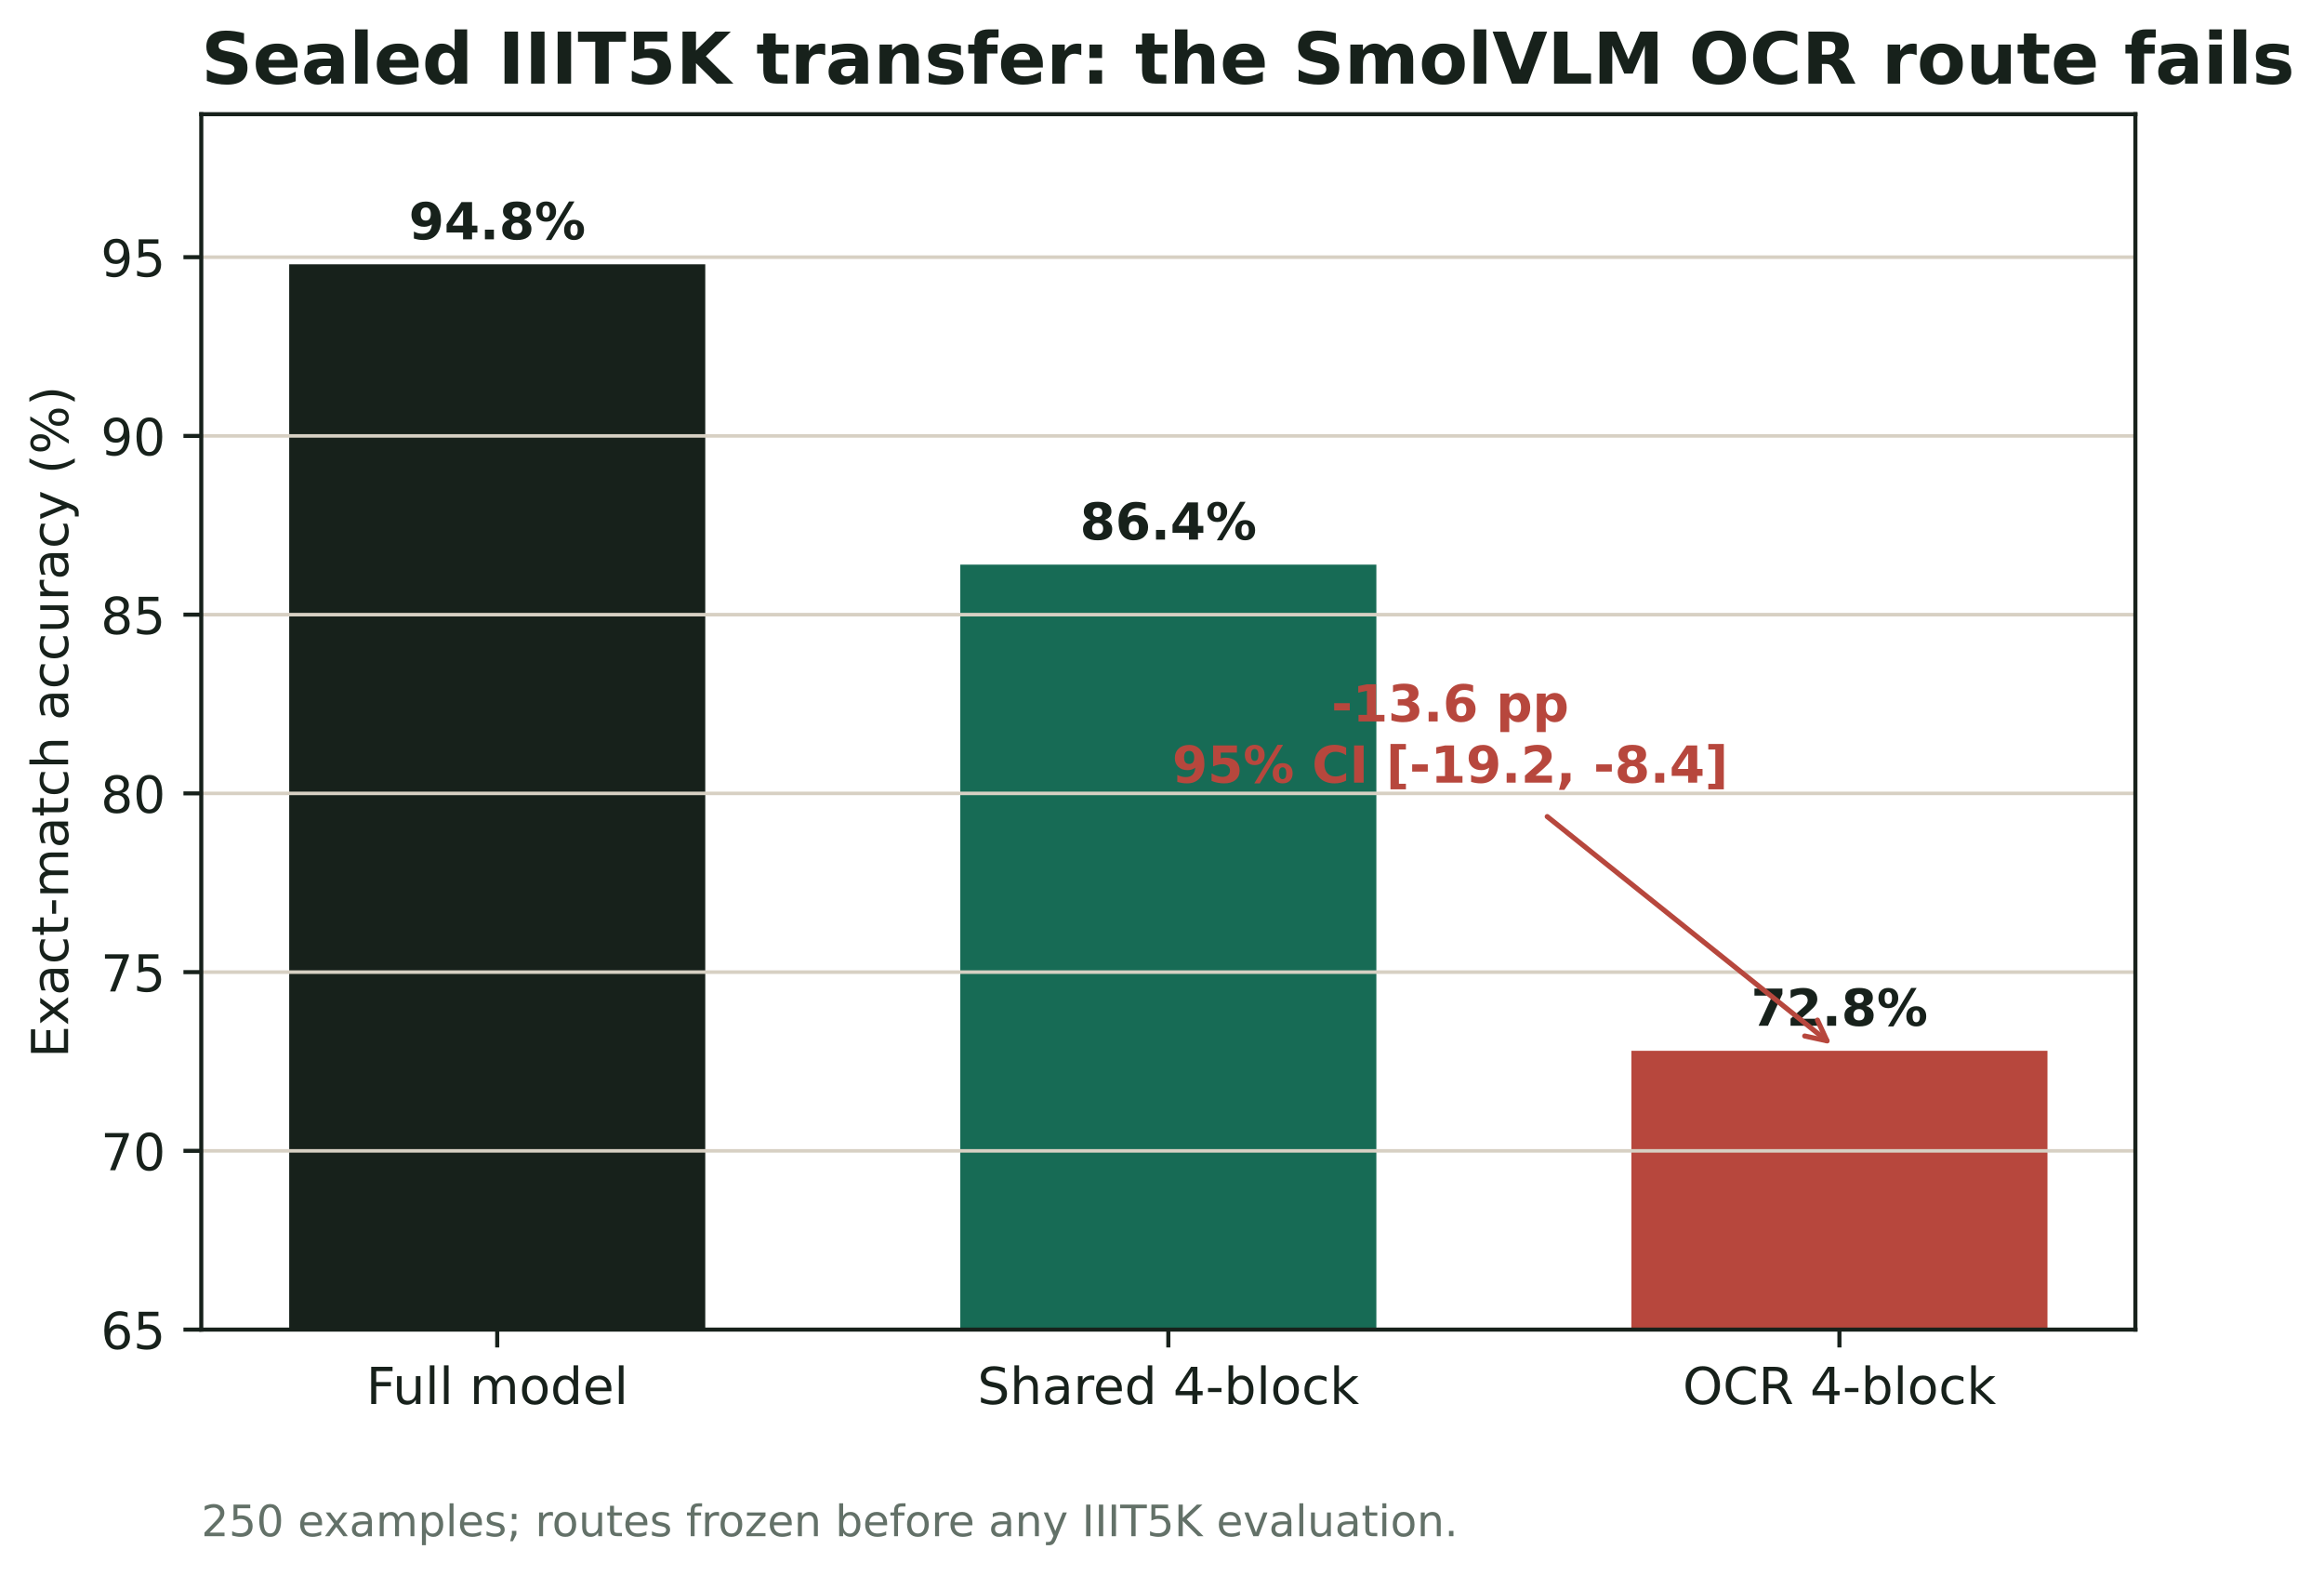
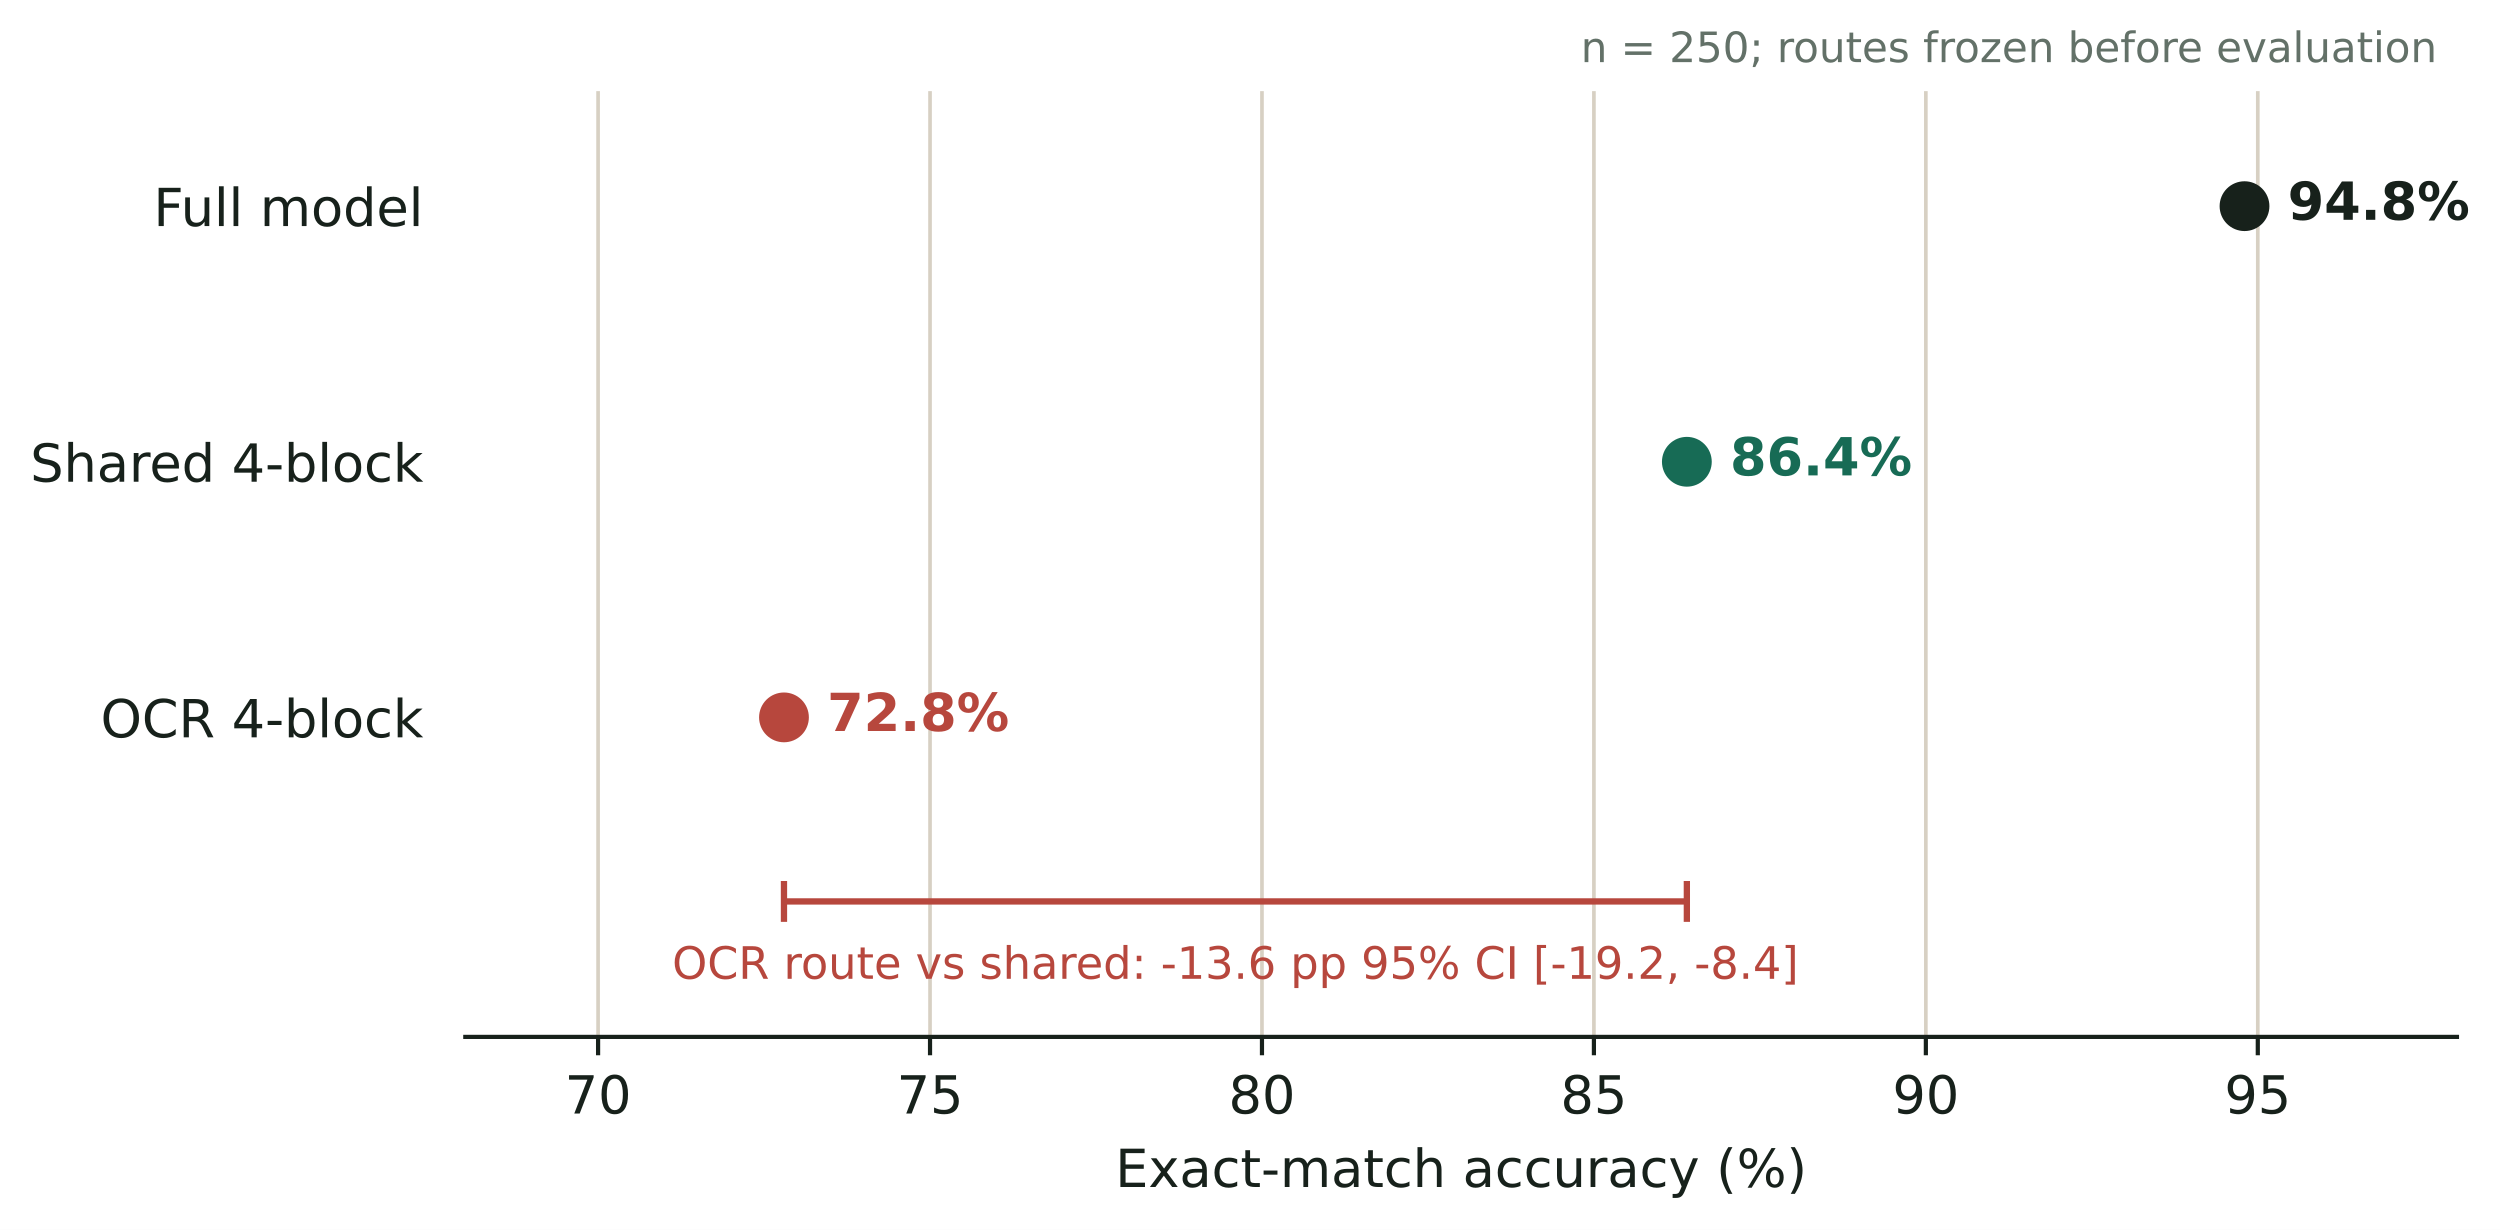
- <svg xmlns="http://www.w3.org/2000/svg" xmlns:xlink="http://www.w3.org/1999/xlink" width="455.929pt" height="309.118pt" viewBox="0 0 455.929 309.118" version="1.1">
+ <svg xmlns="http://www.w3.org/2000/svg" xmlns:xlink="http://www.w3.org/1999/xlink" width="476.289pt" height="234.305pt" viewBox="0 0 476.289 234.305" version="1.1">
  <defs>
    <style type="text/css">*{stroke-linejoin: round; stroke-linecap: butt}</style>
  </defs>
  <g id="figure_1">
    <g id="patch_1">
-       <path d="M 0 309.118 L 455.929 309.118 L 455.929 0 L 0 0 z " style="fill: #ffffff" />
+       <path d="M 0 234.305 L 476.289 234.305 L 476.289 -0 L 0 -0 z " style="fill: #ffffff" />
    </g>
    <g id="axes_1">
      <g id="patch_2">
-         <path d="M 39.486 260.79 L 418.926 260.79 L 418.926 22.398 L 39.486 22.398 z " style="fill: #ffffff" />
-       </g>
-       <g id="patch_3">
-         <path d="M 56.733 716.539 L 138.361 716.539 L 138.361 51.846 L 56.733 51.846 z " clip-path="url(#p0b840c81ce)" style="fill: #17211b" />
-       </g>
-       <g id="patch_4">
-         <path d="M 188.392 716.539 L 270.02 716.539 L 270.02 110.743 L 188.392 110.743 z " clip-path="url(#p0b840c81ce)" style="fill: #176b55" />
-       </g>
-       <g id="patch_5">
-         <path d="M 320.05 716.539 L 401.679 716.539 L 401.679 206.1 L 320.05 206.1 z " clip-path="url(#p0b840c81ce)" style="fill: #b7473d" />
+         <path d="M 88.649 197.544 L 468.089 197.544 L 468.089 17.364 L 88.649 17.364 z " style="fill: #ffffff" />
      </g>
      <g id="matplotlib.axis_1">
        <g id="xtick_1">
          <g id="line2d_1">
+             <path d="M 113.945 197.544 L 113.945 17.364 " clip-path="url(#p0292b53459)" style="fill: none; stroke: #d7d0c3; stroke-width: 0.7; stroke-linecap: square" />
+           </g>
+           <g id="line2d_2">
            <defs>
              <path id="m4b9157008f" d="M 0 0 L 0 3.5 " style="stroke: #17211b; stroke-width: 0.8" />
            </defs>
            <g>
-               <use xlink:href="#m4b9157008f" x="97.547" y="260.79" style="fill: #17211b; stroke: #17211b; stroke-width: 0.8" />
+               <use xlink:href="#m4b9157008f" x="113.945" y="197.544" style="fill: #17211b; stroke: #17211b; stroke-width: 0.8" />
            </g>
          </g>
          <g id="text_1">
-             <text style="font-size: 10px; font-family: 'DejaVu Sans'; text-anchor: middle; fill: #17211b" x="97.547" y="275.388" transform="rotate(-0 97.54721 275.3883)">Full model</text>
+             <text style="font-size: 10px; font-family: 'DejaVu Sans'; text-anchor: middle; fill: #17211b" x="113.945" y="212.142" transform="rotate(-0 113.9451 212.1419)">70</text>
          </g>
        </g>
        <g id="xtick_2">
-           <g id="line2d_2">
+           <g id="line2d_3">
+             <path d="M 177.185 197.544 L 177.185 17.364 " clip-path="url(#p0292b53459)" style="fill: none; stroke: #d7d0c3; stroke-width: 0.7; stroke-linecap: square" />
+           </g>
+           <g id="line2d_4">
            <g>
-               <use xlink:href="#m4b9157008f" x="229.206" y="260.79" style="fill: #17211b; stroke: #17211b; stroke-width: 0.8" />
+               <use xlink:href="#m4b9157008f" x="177.185" y="197.544" style="fill: #17211b; stroke: #17211b; stroke-width: 0.8" />
            </g>
          </g>
          <g id="text_2">
-             <text style="font-size: 10px; font-family: 'DejaVu Sans'; text-anchor: middle; fill: #17211b" x="229.206" y="275.388" transform="rotate(-0 229.2058 275.3883)">Shared 4-block</text>
+             <text style="font-size: 10px; font-family: 'DejaVu Sans'; text-anchor: middle; fill: #17211b" x="177.185" y="212.142" transform="rotate(-0 177.1851 212.1419)">75</text>
          </g>
        </g>
        <g id="xtick_3">
-           <g id="line2d_3">
+           <g id="line2d_5">
+             <path d="M 240.425 197.544 L 240.425 17.364 " clip-path="url(#p0292b53459)" style="fill: none; stroke: #d7d0c3; stroke-width: 0.7; stroke-linecap: square" />
+           </g>
+           <g id="line2d_6">
            <g>
-               <use xlink:href="#m4b9157008f" x="360.864" y="260.79" style="fill: #17211b; stroke: #17211b; stroke-width: 0.8" />
+               <use xlink:href="#m4b9157008f" x="240.425" y="197.544" style="fill: #17211b; stroke: #17211b; stroke-width: 0.8" />
            </g>
          </g>
          <g id="text_3">
-             <text style="font-size: 10px; font-family: 'DejaVu Sans'; text-anchor: middle; fill: #17211b" x="360.864" y="275.388" transform="rotate(-0 360.8644 275.3883)">OCR 4-block</text>
+             <text style="font-size: 10px; font-family: 'DejaVu Sans'; text-anchor: middle; fill: #17211b" x="240.425" y="212.142" transform="rotate(-0 240.4251 212.1419)">80</text>
          </g>
+         </g>
+         <g id="xtick_4">
+           <g id="line2d_7">
+             <path d="M 303.665 197.544 L 303.665 17.364 " clip-path="url(#p0292b53459)" style="fill: none; stroke: #d7d0c3; stroke-width: 0.7; stroke-linecap: square" />
+           </g>
+           <g id="line2d_8">
+             <g>
+               <use xlink:href="#m4b9157008f" x="303.665" y="197.544" style="fill: #17211b; stroke: #17211b; stroke-width: 0.8" />
+             </g>
+           </g>
+           <g id="text_4">
+             <text style="font-size: 10px; font-family: 'DejaVu Sans'; text-anchor: middle; fill: #17211b" x="303.665" y="212.142" transform="rotate(-0 303.6651 212.1419)">85</text>
+           </g>
+         </g>
+         <g id="xtick_5">
+           <g id="line2d_9">
+             <path d="M 366.905 197.544 L 366.905 17.364 " clip-path="url(#p0292b53459)" style="fill: none; stroke: #d7d0c3; stroke-width: 0.7; stroke-linecap: square" />
+           </g>
+           <g id="line2d_10">
+             <g>
+               <use xlink:href="#m4b9157008f" x="366.905" y="197.544" style="fill: #17211b; stroke: #17211b; stroke-width: 0.8" />
+             </g>
+           </g>
+           <g id="text_5">
+             <text style="font-size: 10px; font-family: 'DejaVu Sans'; text-anchor: middle; fill: #17211b" x="366.905" y="212.142" transform="rotate(-0 366.9051 212.1419)">90</text>
+           </g>
+         </g>
+         <g id="xtick_6">
+           <g id="line2d_11">
+             <path d="M 430.145 197.544 L 430.145 17.364 " clip-path="url(#p0292b53459)" style="fill: none; stroke: #d7d0c3; stroke-width: 0.7; stroke-linecap: square" />
+           </g>
+           <g id="line2d_12">
+             <g>
+               <use xlink:href="#m4b9157008f" x="430.145" y="197.544" style="fill: #17211b; stroke: #17211b; stroke-width: 0.8" />
+             </g>
+           </g>
+           <g id="text_6">
+             <text style="font-size: 10px; font-family: 'DejaVu Sans'; text-anchor: middle; fill: #17211b" x="430.145" y="212.142" transform="rotate(-0 430.1451 212.1419)">95</text>
+           </g>
+         </g>
+         <g id="text_7">
+           <text style="font-size: 10px; font-family: 'DejaVu Sans'; text-anchor: middle; fill: #17211b" x="278.369" y="226.143" transform="rotate(-0 278.3691 226.1427)">Exact-match accuracy (%)</text>
        </g>
      </g>
      <g id="matplotlib.axis_2">
        <g id="ytick_1">
-           <g id="line2d_4">
-             <path d="M 39.486 260.79 L 418.926 260.79 " clip-path="url(#p0b840c81ce)" style="fill: none; stroke: #d7d0c3; stroke-width: 0.7; stroke-linecap: square" />
-           </g>
-           <g id="line2d_5">
-             <defs>
-               <path id="m9621255338" d="M 0 0 L -3.5 0 " style="stroke: #17211b; stroke-width: 0.8" />
-             </defs>
-             <g>
-               <use xlink:href="#m9621255338" x="39.486" y="260.79" style="fill: #17211b; stroke: #17211b; stroke-width: 0.8" />
-             </g>
-           </g>
-           <g id="text_4">
-             <text style="font-size: 10px; font-family: 'DejaVu Sans'; text-anchor: end; fill: #17211b" x="32.486" y="264.589" transform="rotate(-0 32.48578 264.5886)">65</text>
+           <g id="line2d_13" />
+           <g id="text_8">
+             <text style="font-size: 10px; font-family: 'DejaVu Sans'; text-anchor: end; fill: #17211b" x="80.649" y="43.077" transform="rotate(-0 80.64906 43.07723)">Full model</text>
          </g>
        </g>
        <g id="ytick_2">
-           <g id="line2d_6">
-             <path d="M 39.486 225.732 L 418.926 225.732 " clip-path="url(#p0b840c81ce)" style="fill: none; stroke: #d7d0c3; stroke-width: 0.7; stroke-linecap: square" />
-           </g>
-           <g id="line2d_7">
-             <g>
-               <use xlink:href="#m9621255338" x="39.486" y="225.732" style="fill: #17211b; stroke: #17211b; stroke-width: 0.8" />
-             </g>
-           </g>
-           <g id="text_5">
-             <text style="font-size: 10px; font-family: 'DejaVu Sans'; text-anchor: end; fill: #17211b" x="32.486" y="229.531" transform="rotate(-0 32.48578 229.531)">70</text>
+           <g id="line2d_14" />
+           <g id="text_9">
+             <text style="font-size: 10px; font-family: 'DejaVu Sans'; text-anchor: end; fill: #17211b" x="80.649" y="91.775" transform="rotate(-0 80.64906 91.77452)">Shared 4-block</text>
          </g>
        </g>
        <g id="ytick_3">
-           <g id="line2d_8">
-             <path d="M 39.486 190.675 L 418.926 190.675 " clip-path="url(#p0b840c81ce)" style="fill: none; stroke: #d7d0c3; stroke-width: 0.7; stroke-linecap: square" />
-           </g>
-           <g id="line2d_9">
-             <g>
-               <use xlink:href="#m9621255338" x="39.486" y="190.675" style="fill: #17211b; stroke: #17211b; stroke-width: 0.8" />
-             </g>
-           </g>
-           <g id="text_6">
-             <text style="font-size: 10px; font-family: 'DejaVu Sans'; text-anchor: end; fill: #17211b" x="32.486" y="194.473" transform="rotate(-0 32.48578 194.4733)">75</text>
+           <g id="line2d_15" />
+           <g id="text_10">
+             <text style="font-size: 10px; font-family: 'DejaVu Sans'; text-anchor: end; fill: #17211b" x="80.649" y="140.472" transform="rotate(-0 80.64906 140.4718)">OCR 4-block</text>
          </g>
        </g>
-         <g id="ytick_4">
-           <g id="line2d_10">
-             <path d="M 39.486 155.617 L 418.926 155.617 " clip-path="url(#p0b840c81ce)" style="fill: none; stroke: #d7d0c3; stroke-width: 0.7; stroke-linecap: square" />
-           </g>
-           <g id="line2d_11">
-             <g>
-               <use xlink:href="#m9621255338" x="39.486" y="155.617" style="fill: #17211b; stroke: #17211b; stroke-width: 0.8" />
-             </g>
-           </g>
-           <g id="text_7">
-             <text style="font-size: 10px; font-family: 'DejaVu Sans'; text-anchor: end; fill: #17211b" x="32.486" y="159.416" transform="rotate(-0 32.48578 159.4157)">80</text>
-           </g>
+       </g>
+       <g id="LineCollection_1">
+         <path d="M 149.359 171.735 L 321.372 171.735 " clip-path="url(#p0292b53459)" style="fill: none; stroke: #b7473d; stroke-width: 1.2" />
+       </g>
+       <g id="LineCollection_2">
+         <path d="M 149.359 175.63 L 149.359 167.839 " clip-path="url(#p0292b53459)" style="fill: none; stroke: #b7473d; stroke-width: 1.2" />
+         <path d="M 321.372 175.63 L 321.372 167.839 " clip-path="url(#p0292b53459)" style="fill: none; stroke: #b7473d; stroke-width: 1.2" />
+       </g>
+       <g id="patch_3">
+         <path d="M 88.649 197.544 L 468.089 197.544 " style="fill: none; stroke: #17211b; stroke-width: 0.8; stroke-linejoin: miter; stroke-linecap: square" />
+       </g>
+       <g id="PathCollection_1">
+         <defs>
+           <path id="C0_0_874957fd1f" d="M 0 4.243 C 1.125 4.243 2.204 3.796 3 3 C 3.796 2.204 4.243 1.125 4.243 -0 C 4.243 -1.125 3.796 -2.204 3 -3 C 2.204 -3.796 1.125 -4.243 0 -4.243 C -1.125 -4.243 -2.204 -3.796 -3 -3 C -3.796 -2.204 -4.243 -1.125 -4.243 0 C -4.243 1.125 -3.796 2.204 -3 3 C -2.204 3.796 -1.125 4.243 0 4.243 z " />
+         </defs>
+         <g clip-path="url(#p0292b53459)">
+           <use xlink:href="#C0_0_874957fd1f" x="427.615" y="39.278" style="fill: #17211b; stroke: #17211b" />
        </g>
-         <g id="ytick_5">
-           <g id="line2d_12">
-             <path d="M 39.486 120.559 L 418.926 120.559 " clip-path="url(#p0b840c81ce)" style="fill: none; stroke: #d7d0c3; stroke-width: 0.7; stroke-linecap: square" />
-           </g>
-           <g id="line2d_13">
-             <g>
-               <use xlink:href="#m9621255338" x="39.486" y="120.559" style="fill: #17211b; stroke: #17211b; stroke-width: 0.8" />
-             </g>
-           </g>
-           <g id="text_8">
-             <text style="font-size: 10px; font-family: 'DejaVu Sans'; text-anchor: end; fill: #17211b" x="32.486" y="124.358" transform="rotate(-0 32.48578 124.3581)">85</text>
-           </g>
+         <g clip-path="url(#p0292b53459)">
+           <use xlink:href="#C0_0_874957fd1f" x="321.372" y="87.975" style="fill: #176b55; stroke: #176b55" />
        </g>
-         <g id="ytick_6">
-           <g id="line2d_14">
-             <path d="M 39.486 85.502 L 418.926 85.502 " clip-path="url(#p0b840c81ce)" style="fill: none; stroke: #d7d0c3; stroke-width: 0.7; stroke-linecap: square" />
-           </g>
-           <g id="line2d_15">
-             <g>
-               <use xlink:href="#m9621255338" x="39.486" y="85.502" style="fill: #17211b; stroke: #17211b; stroke-width: 0.8" />
-             </g>
-           </g>
-           <g id="text_9">
-             <text style="font-size: 10px; font-family: 'DejaVu Sans'; text-anchor: end; fill: #17211b" x="32.486" y="89.3" transform="rotate(-0 32.48578 89.3004)">90</text>
-           </g>
-         </g>
-         <g id="ytick_7">
-           <g id="line2d_16">
-             <path d="M 39.486 50.444 L 418.926 50.444 " clip-path="url(#p0b840c81ce)" style="fill: none; stroke: #d7d0c3; stroke-width: 0.7; stroke-linecap: square" />
-           </g>
-           <g id="line2d_17">
-             <g>
-               <use xlink:href="#m9621255338" x="39.486" y="50.444" style="fill: #17211b; stroke: #17211b; stroke-width: 0.8" />
-             </g>
-           </g>
-           <g id="text_10">
-             <text style="font-size: 10px; font-family: 'DejaVu Sans'; text-anchor: end; fill: #17211b" x="32.486" y="54.243" transform="rotate(-0 32.48578 54.24276)">95</text>
-           </g>
-         </g>
-         <g id="text_11">
-           <text style="font-size: 10px; font-family: 'DejaVu Sans'; text-anchor: middle; fill: #17211b" x="13.358" y="141.594" transform="rotate(-90 13.35844 141.5938)">Exact-match accuracy (%)</text>
+         <g clip-path="url(#p0292b53459)">
+           <use xlink:href="#C0_0_874957fd1f" x="149.359" y="136.673" style="fill: #b7473d; stroke: #b7473d" />
        </g>
      </g>
-       <g id="patch_6">
-         <path d="M 39.486 260.79 L 39.486 22.398 " style="fill: none; stroke: #17211b; stroke-width: 0.8; stroke-linejoin: miter; stroke-linecap: square" />
-       </g>
-       <g id="patch_7">
-         <path d="M 418.926 260.79 L 418.926 22.398 " style="fill: none; stroke: #17211b; stroke-width: 0.8; stroke-linejoin: miter; stroke-linecap: square" />
-       </g>
-       <g id="patch_8">
-         <path d="M 39.486 260.79 L 418.926 260.79 " style="fill: none; stroke: #17211b; stroke-width: 0.8; stroke-linejoin: miter; stroke-linecap: square" />
-       </g>
-       <g id="patch_9">
-         <path d="M 39.486 22.398 L 418.926 22.398 " style="fill: none; stroke: #17211b; stroke-width: 0.8; stroke-linejoin: miter; stroke-linecap: square" />
+       <g id="text_11">
+         <text style="font-weight: 700; font-size: 10px; font-family: 'DejaVu Sans'; text-anchor: start; fill: #17211b" x="435.837" y="41.876" transform="rotate(-0 435.8367 41.87566)">94.8%</text>
      </g>
      <g id="text_12">
-         <text style="font-weight: 700; font-size: 10px; font-family: 'DejaVu Sans'; text-anchor: middle; fill: #17211b" x="97.547" y="46.938" transform="rotate(-0 97.54721 46.93816)">94.8%</text>
+         <text style="font-weight: 700; font-size: 10px; font-family: 'DejaVu Sans'; text-anchor: start; fill: #176b55" x="329.593" y="90.573" transform="rotate(-0 329.5935 90.57296)">86.4%</text>
      </g>
      <g id="text_13">
-         <text style="font-weight: 700; font-size: 10px; font-family: 'DejaVu Sans'; text-anchor: middle; fill: #17211b" x="229.206" y="105.835" transform="rotate(-0 229.2058 105.835)">86.4%</text>
+         <text style="font-weight: 700; font-size: 10px; font-family: 'DejaVu Sans'; text-anchor: start; fill: #b7473d" x="157.581" y="139.27" transform="rotate(-0 157.5807 139.2703)">72.8%</text>
      </g>
      <g id="text_14">
-         <text style="font-weight: 700; font-size: 10px; font-family: 'DejaVu Sans'; text-anchor: middle; fill: #17211b" x="360.864" y="201.192" transform="rotate(-0 360.8644 201.1918)">72.8%</text>
-       </g>
-       <g id="patch_10">
-         <path d="M 303.541 160.169 Q 331.421 182.508 358.428 204.148 " style="fill: none; stroke: #b7473d; stroke-linecap: round" />
-         <path d="M 356.557 200.086 L 358.428 204.148 L 354.056 203.207 " style="fill: none; stroke: #b7473d; stroke-linecap: round" />
+         <text style="font-size: 8.5px; font-family: 'DejaVu Sans'; text-anchor: middle; fill: #b7473d" x="235.366" y="186.472" transform="rotate(-0 235.3659 186.4719)">OCR route vs shared: -13.6 pp   95% CI [-19.2, -8.4]</text>
      </g>
      <g id="text_15">
-         <text style="font-weight: 700; font-size: 10px; font-family: 'DejaVu Sans'; fill: #b7473d" transform="translate(261.193 141.5107)">-13.6 pp</text>
-         <text style="font-weight: 700; font-size: 10px; font-family: 'DejaVu Sans'; fill: #b7473d" transform="translate(229.9703 153.5134)">95% CI [-19.2, -8.4]</text>
-       </g>
-       <g id="text_16">
-         <text style="font-size: 8.5px; font-family: 'DejaVu Sans'; text-anchor: start; fill: #637168" x="39.486" y="301.316" transform="rotate(-0 39.48578 301.3165)">250 examples; routes frozen before any IIIT5K evaluation.</text>
-       </g>
-       <g id="text_17">
-         <text style="font-weight: 700; font-size: 14px; font-family: 'DejaVu Sans'; text-anchor: start; fill: #17211b" x="39.486" y="16.398" transform="rotate(-0 39.48578 16.39781)">Sealed IIIT5K transfer: the SmolVLM OCR route fails</text>
+         <text style="font-size: 8px; font-family: 'DejaVu Sans'; text-anchor: end; fill: #637168" x="464.295" y="11.839" transform="rotate(-0 464.2947 11.83875)">n = 250; routes frozen before evaluation</text>
      </g>
    </g>
  </g>
  <defs>
-     <clipPath id="p0b840c81ce">
-       <rect x="39.486" y="22.398" width="379.44" height="238.392" />
+     <clipPath id="p0292b53459">
+       <rect x="88.649" y="17.364" width="379.44" height="180.18" />
    </clipPath>
  </defs>
</svg>
